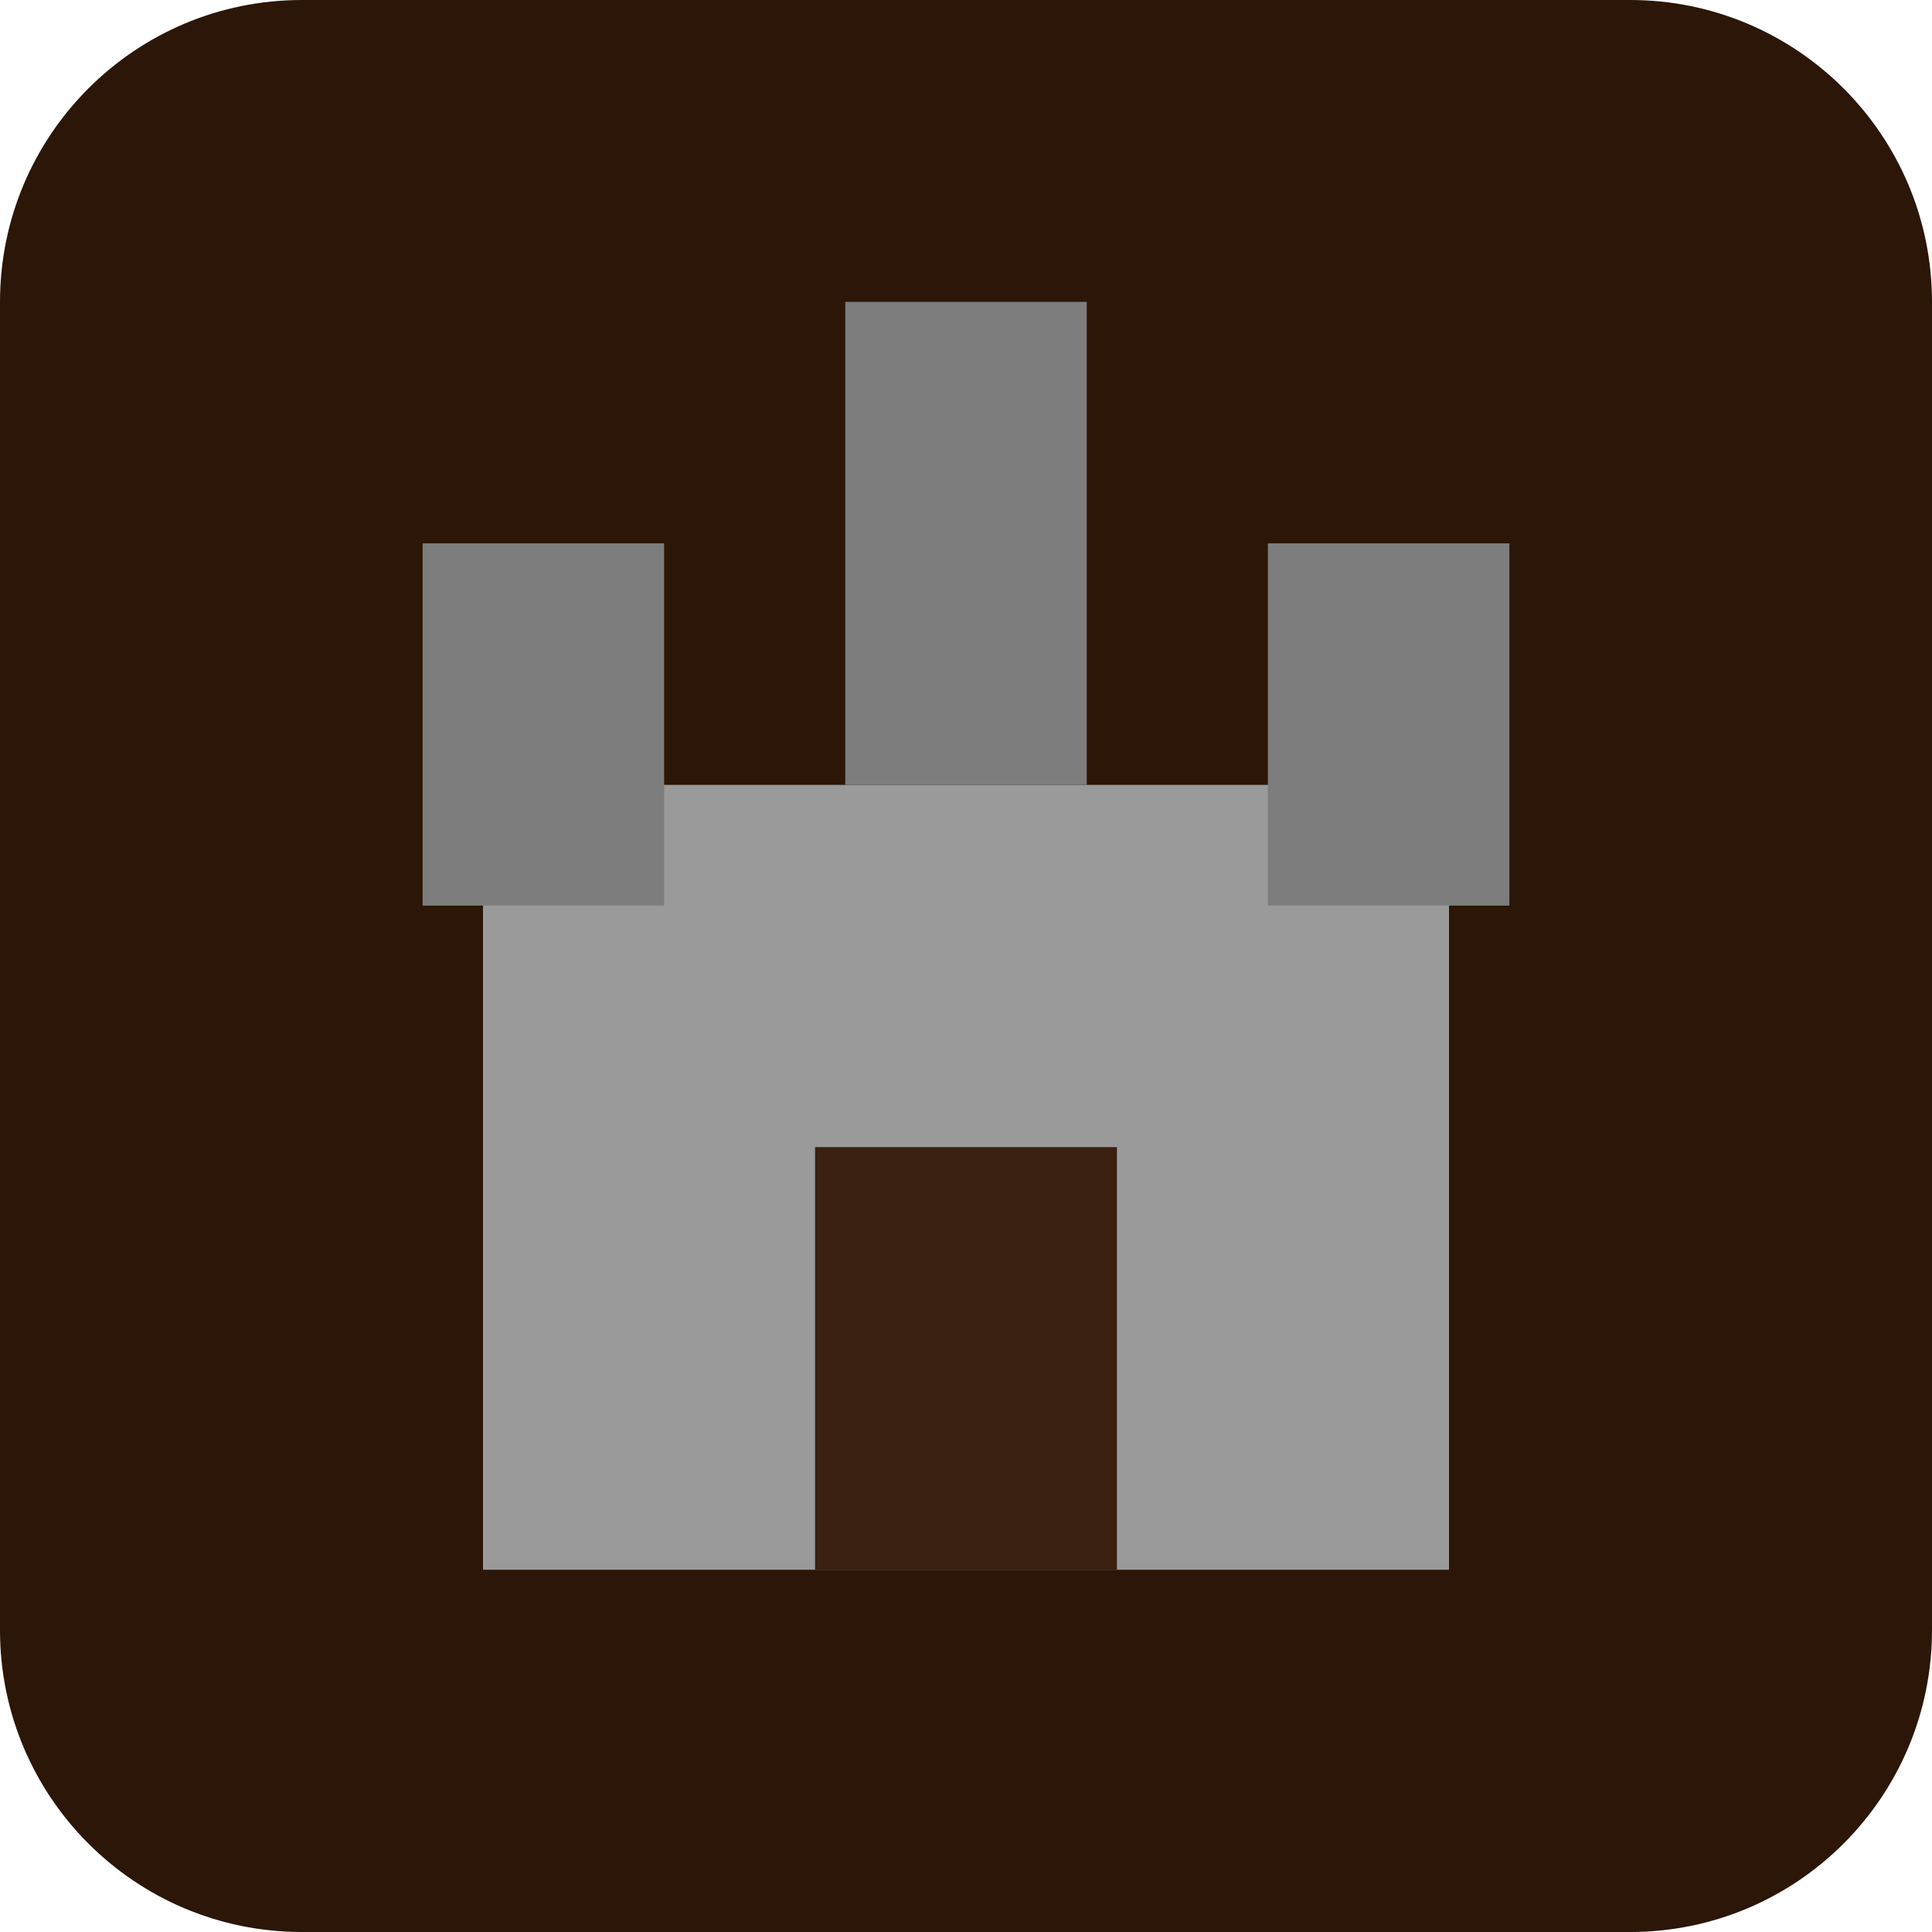
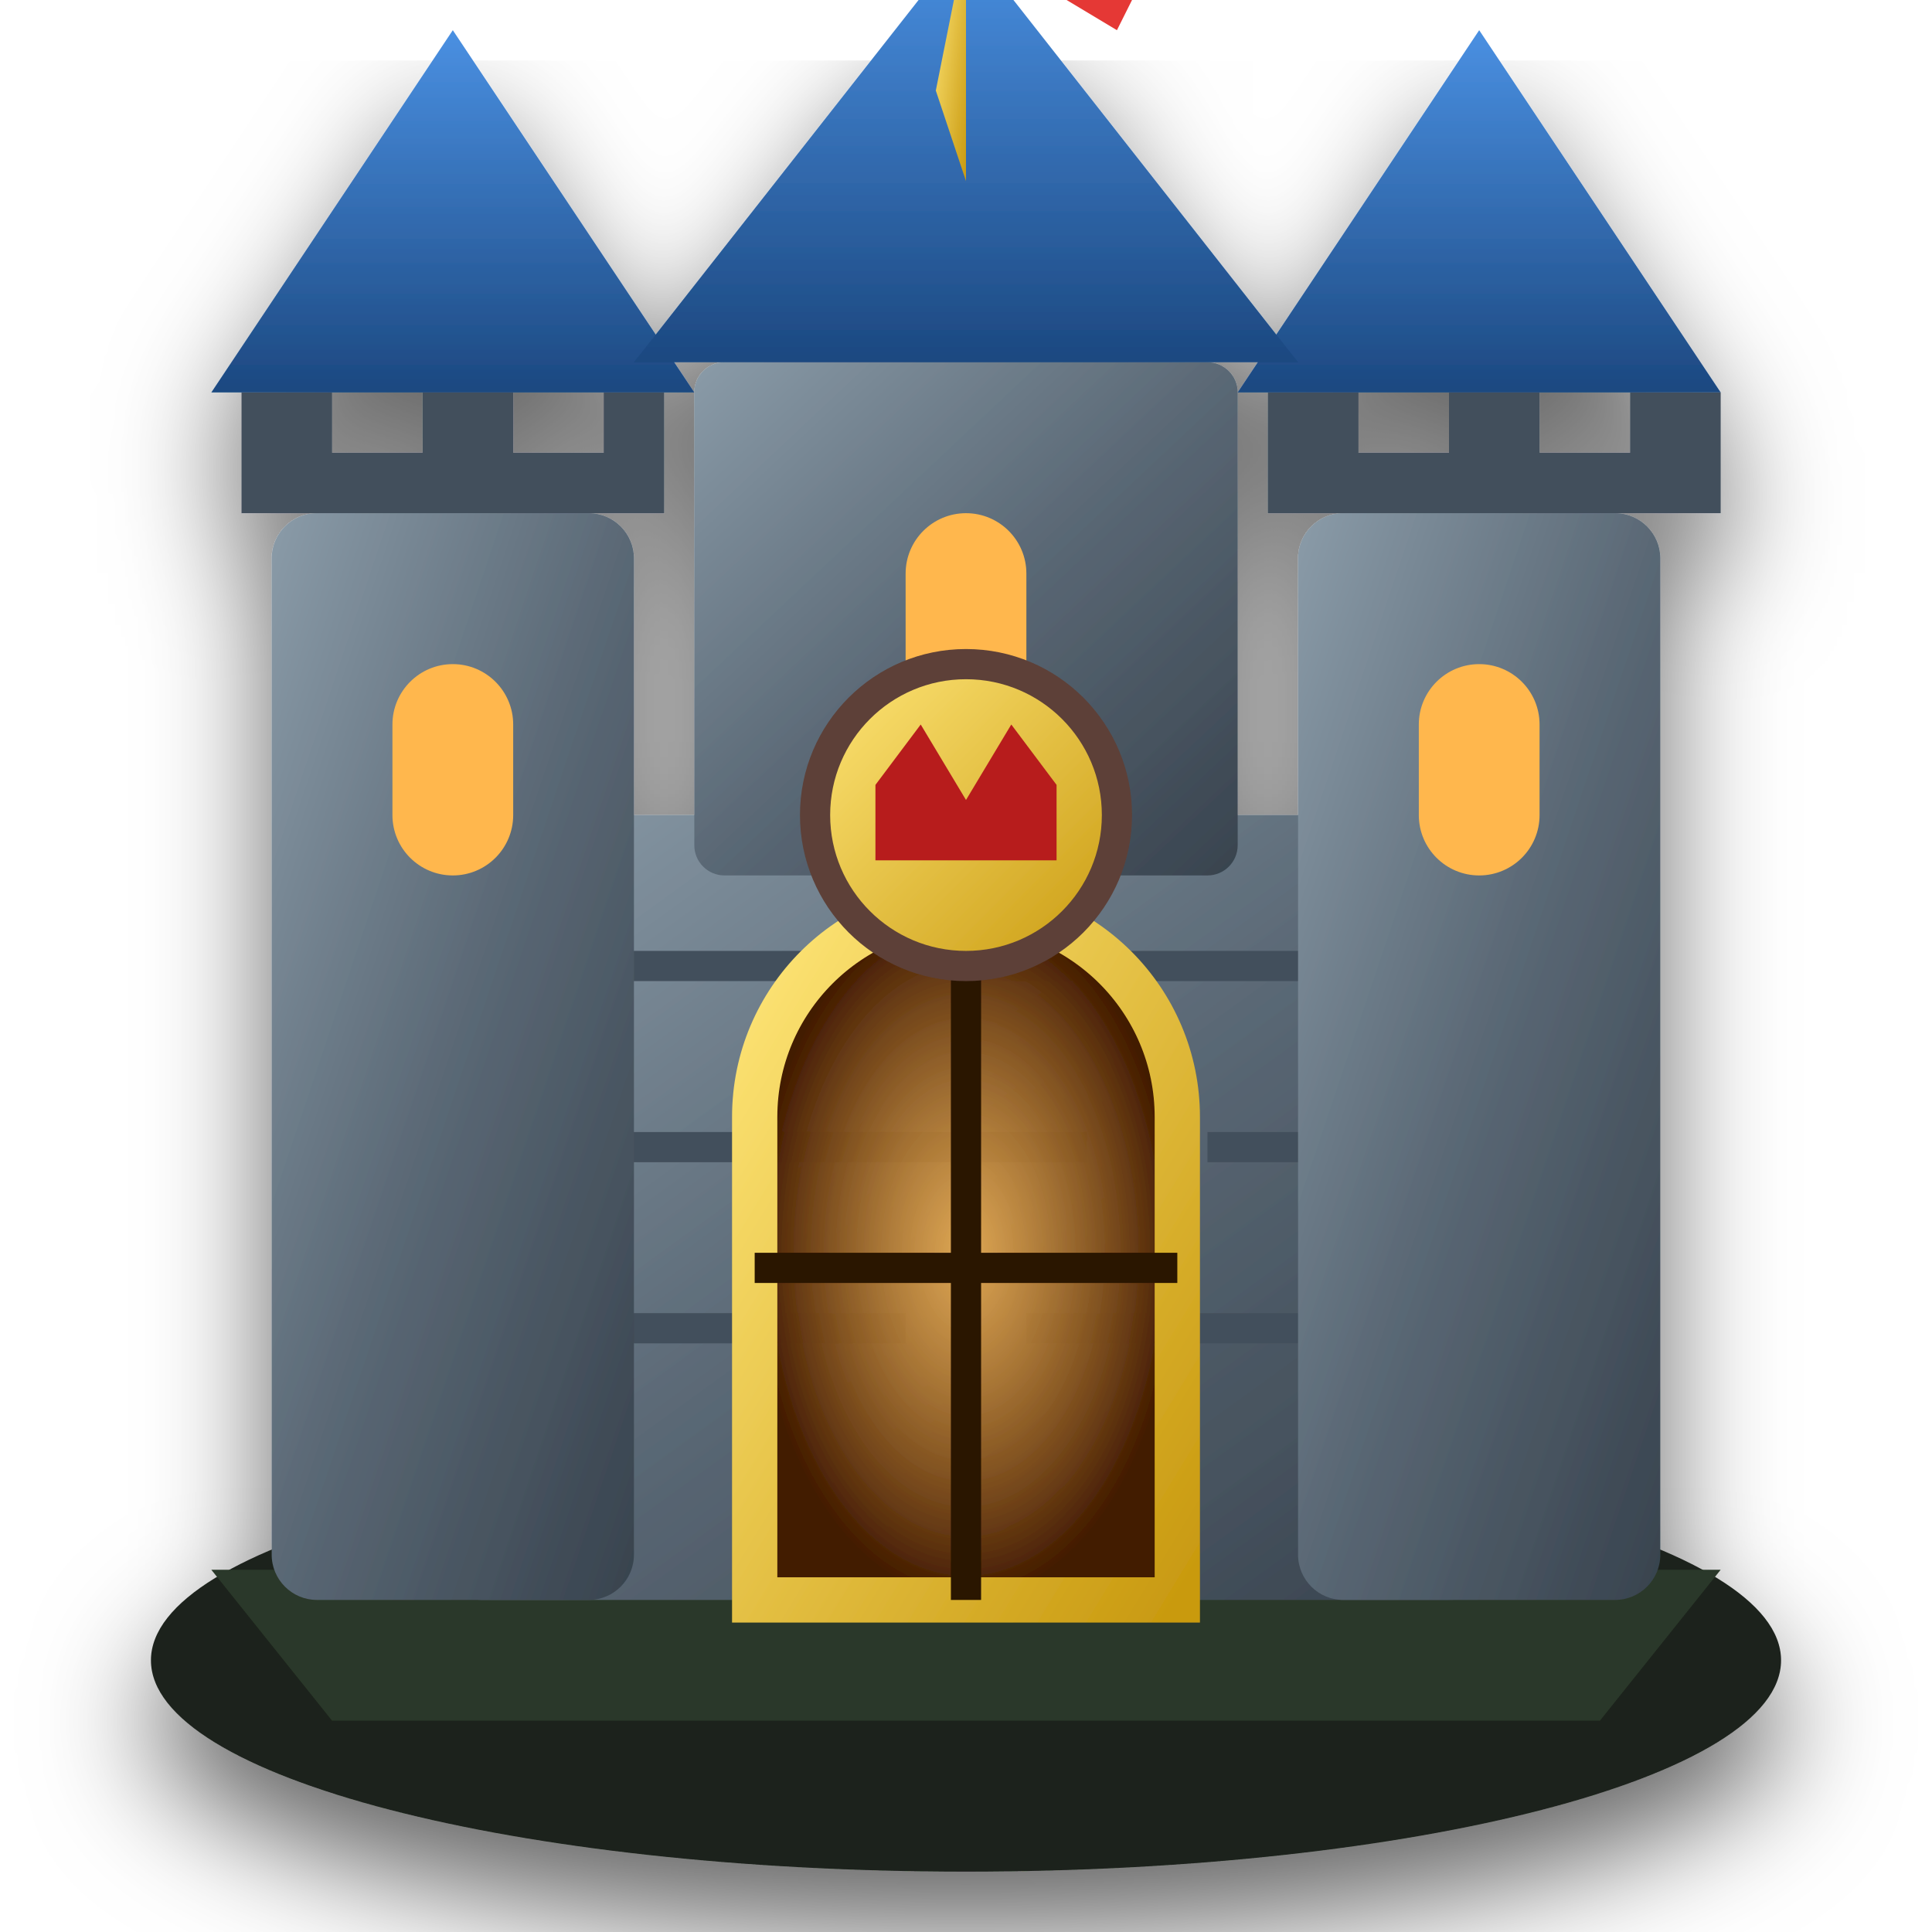
- <svg xmlns="http://www.w3.org/2000/svg" viewBox="0 0 64 64" role="img">
-   <rect width="64" height="64" rx="10" fill="#2b1608" />
-   <rect x="16" y="26" width="32" height="26" fill="#9a9a9a" />
-   <rect x="14" y="18" width="8" height="12" fill="#7d7d7d" />
-   <rect x="42" y="18" width="8" height="12" fill="#7d7d7d" />
-   <rect x="28" y="10" width="8" height="16" fill="#7d7d7d" />
-   <rect x="27" y="38" width="10" height="14" fill="#3a2010" />
+ <svg xmlns="http://www.w3.org/2000/svg" viewBox="0 0 128 128" width="128" height="128">
+   <defs>
+     <linearGradient id="keepWall" x1="0%" y1="0%" x2="100%" y2="100%">
+       <stop offset="0%" stop-color="#8a9ba8" />
+       <stop offset="50%" stop-color="#5a6875" />
+       <stop offset="100%" stop-color="#38434e" />
+     </linearGradient>
+     <linearGradient id="keepRoof" x1="0%" y1="0%" x2="0%" y2="100%">
+       <stop offset="0%" stop-color="#4a90e2" />
+       <stop offset="100%" stop-color="#1c4880" />
+     </linearGradient>
+     <linearGradient id="keepGold" x1="0%" y1="0%" x2="100%" y2="100%">
+       <stop offset="0%" stop-color="#ffe678" />
+       <stop offset="100%" stop-color="#c99a10" />
+     </linearGradient>
+     <radialGradient id="gateGlow" cx="50%" cy="50%" r="50%">
+       <stop offset="0%" stop-color="#ffb74d" stop-opacity="0.8" />
+       <stop offset="100%" stop-color="#421a00" stop-opacity="1" />
+     </radialGradient>
+     <filter id="shadow" x="-10%" y="-10%" width="120%" height="120%">
+       <feDropShadow dx="0" dy="4" stdDeviation="4" flood-color="#000" flood-opacity="0.6" />
+     </filter>
+   </defs>
+   <g filter="url(#shadow)">
+     <ellipse cx="64" cy="110" rx="54" ry="14" fill="#1c241b" />
+     <path d="M 14 104 L 114 104 L 106 114 L 22 114 Z" fill="#2b3829" />
+     <rect x="28" y="54" width="72" height="52" rx="4" fill="url(#keepWall)" />
+     <path d="M 32 64 H 56 M 64 64 H 96 M 40 76 H 72 M 80 76 H 96 M 32 88 H 60 M 68 88 H 96" stroke="#434f5b" stroke-width="2" />
+     <rect x="18" y="34" width="24" height="72" rx="3" fill="url(#keepWall)" />
+     <path d="M 16 34 L 16 26 L 22 26 L 22 30 L 28 30 L 28 26 L 34 26 L 34 30 L 40 30 L 40 26 L 44 26 L 44 34 Z" fill="#434f5b" />
+     <polygon points="14,26 30,2 46,26" fill="url(#keepRoof)" />
+     <rect x="86" y="34" width="24" height="72" rx="3" fill="url(#keepWall)" />
+     <path d="M 84 34 L 84 26 L 90 26 L 90 30 L 96 30 L 96 26 L 102 26 L 102 30 L 108 30 L 108 26 L 114 26 L 114 34 Z" fill="#434f5b" />
+     <polygon points="82,26 98,2 114,26" fill="url(#keepRoof)" />
+     <rect x="46" y="24" width="36" height="34" rx="2" fill="url(#keepWall)" />
+     <polygon points="42,24 64,-4 86,24" fill="url(#keepRoof)" />
+     <polygon points="64,-4 64,12 62,6" fill="url(#keepGold)" />
+     <path d="M 64 -4 L 80 -10 L 74 2 Z" fill="#e53935" />
+     <path d="M 50 106 L 50 74 A 14 14 0 0 1 78 74 L 78 106 Z" fill="url(#gateGlow)" />
+     <path d="M 50 106 L 50 74 A 14 14 0 0 1 78 74 L 78 106 Z" stroke="url(#keepGold)" stroke-width="3" fill="none" />
+     <line x1="64" y1="60" x2="64" y2="106" stroke="#2a1400" stroke-width="2" />
+     <line x1="50" y1="84" x2="78" y2="84" stroke="#2a1400" stroke-width="2" />
+     <rect x="26" y="44" width="8" height="14" rx="4" fill="#ffb74d" />
+     <rect x="94" y="44" width="8" height="14" rx="4" fill="#ffb74d" />
+     <rect x="60" y="34" width="8" height="14" rx="4" fill="#ffb74d" />
+     <circle cx="64" cy="54" r="10" fill="url(#keepGold)" stroke="#5d4037" stroke-width="2" />
+     <path d="M 58 52 L 61 48 L 64 53 L 67 48 L 70 52 L 70 57 L 58 57 Z" fill="#b71c1c" />
+   </g>
</svg>
